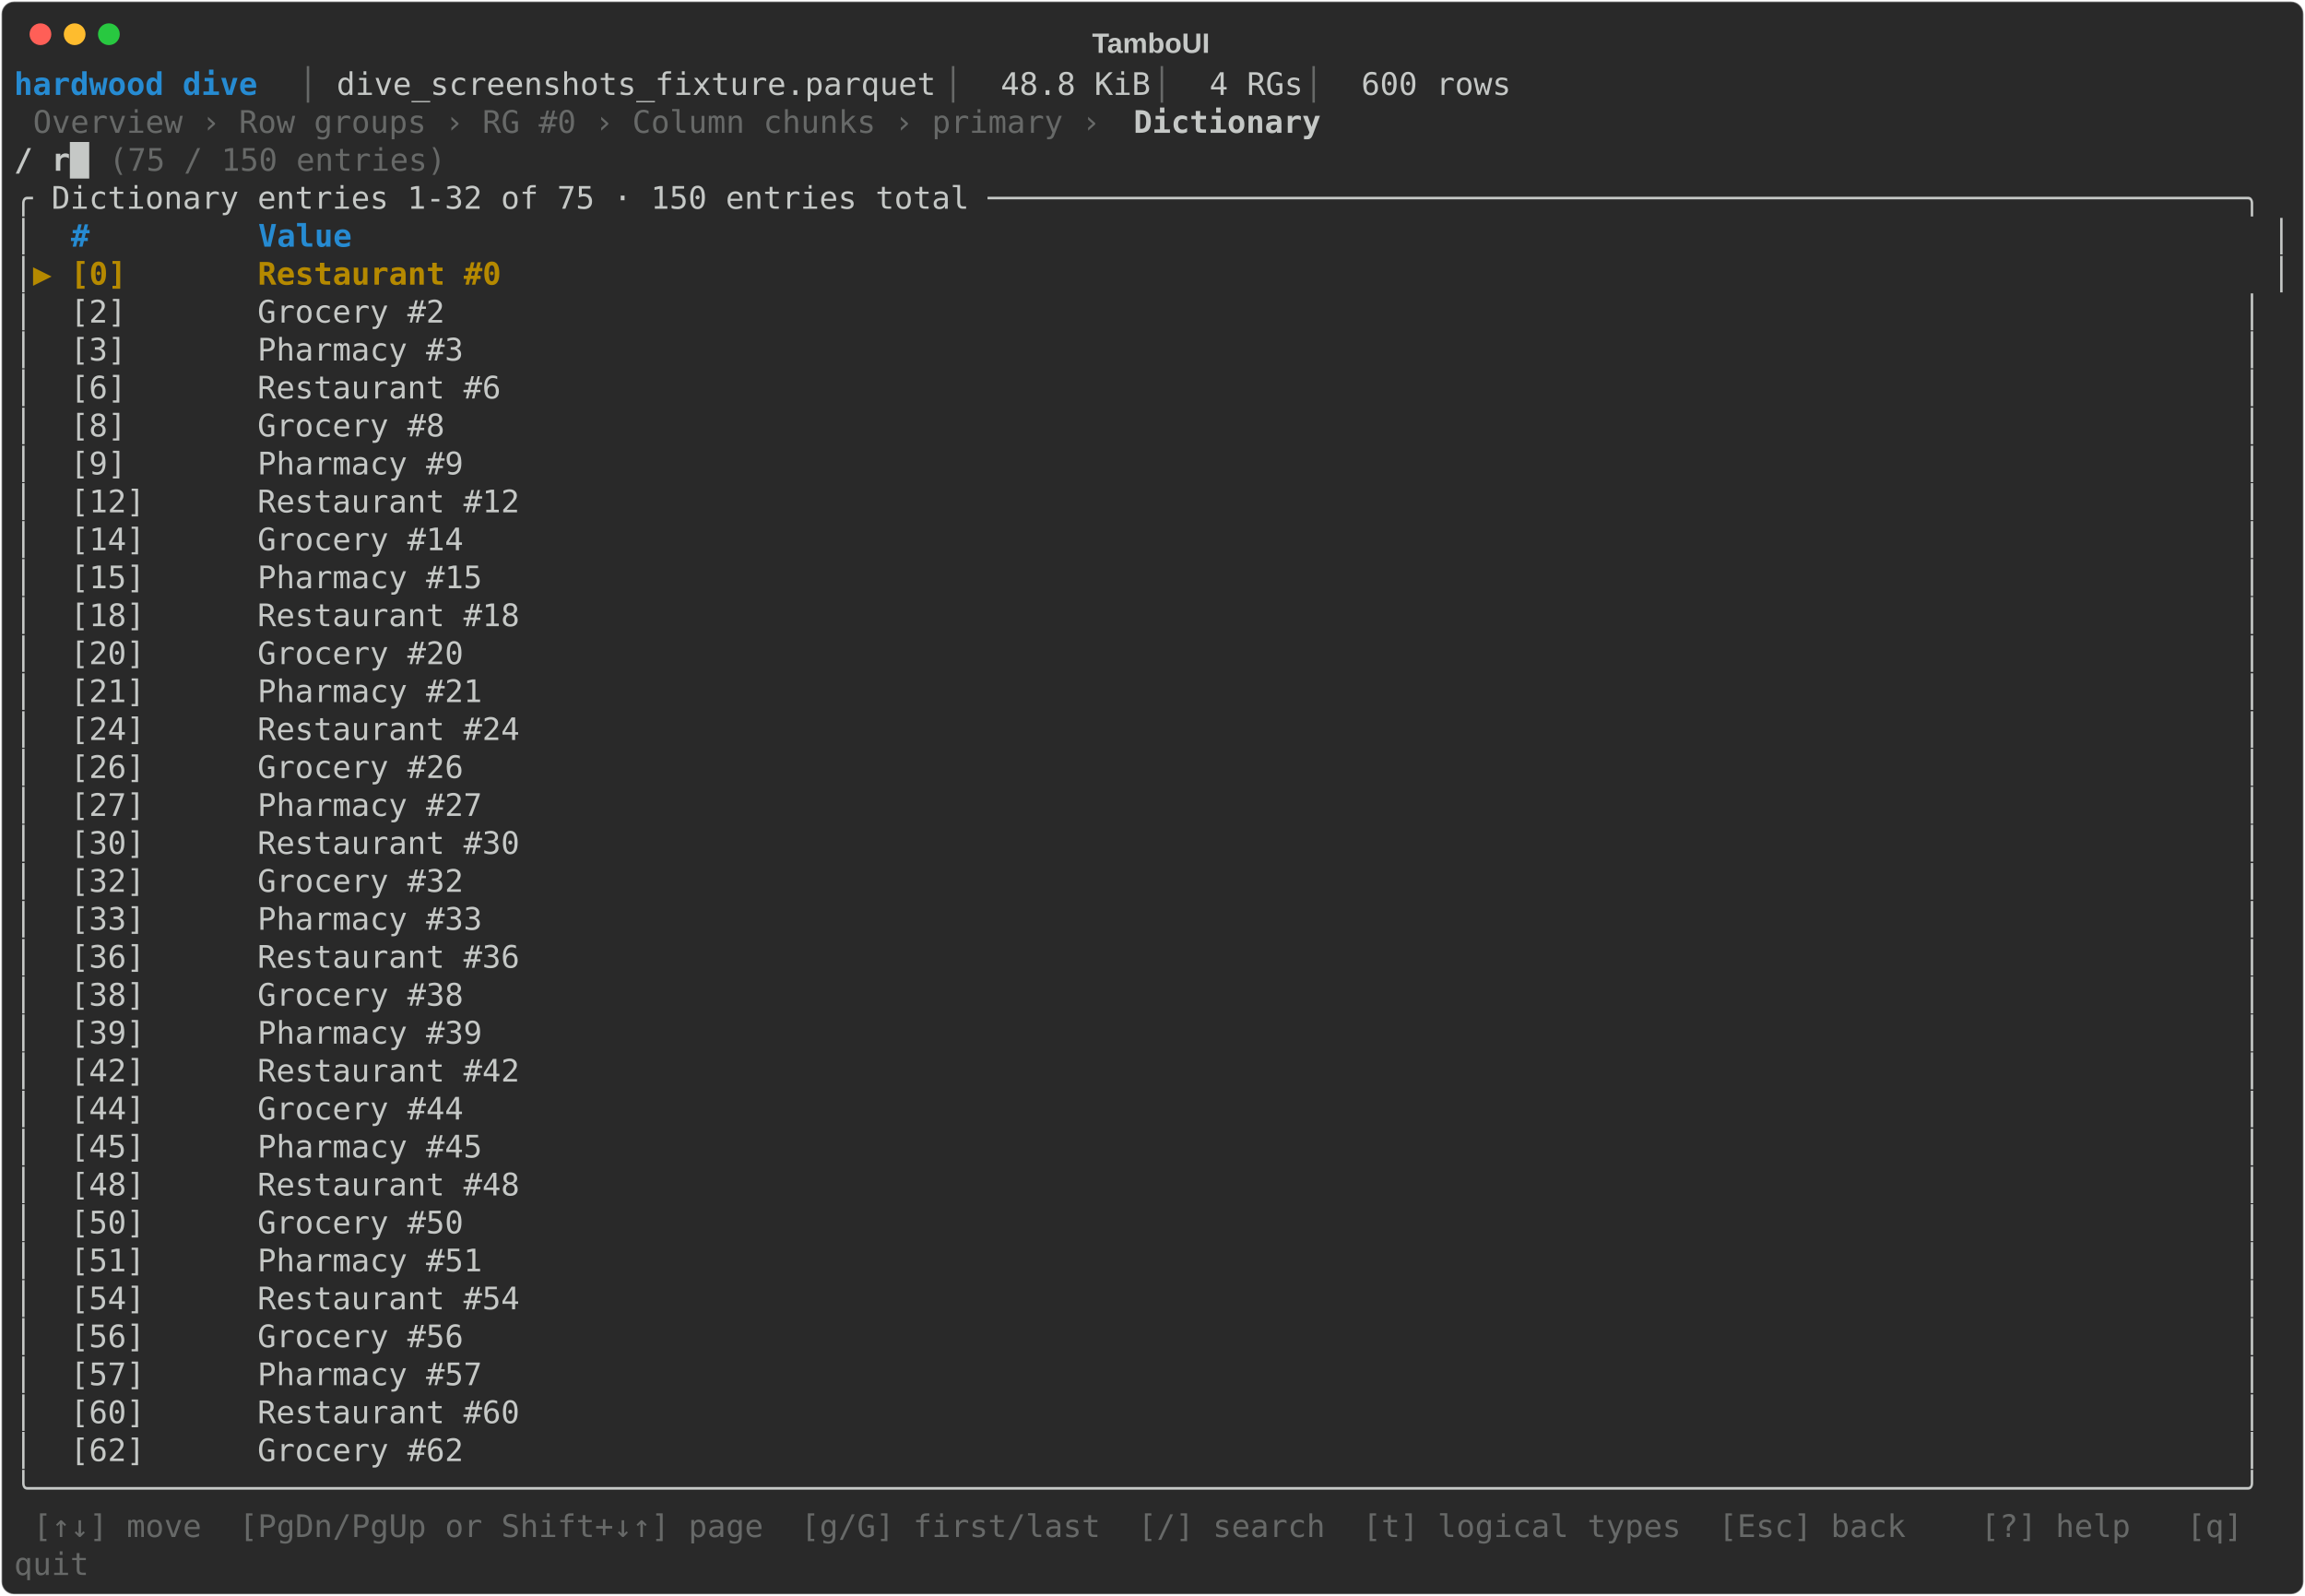
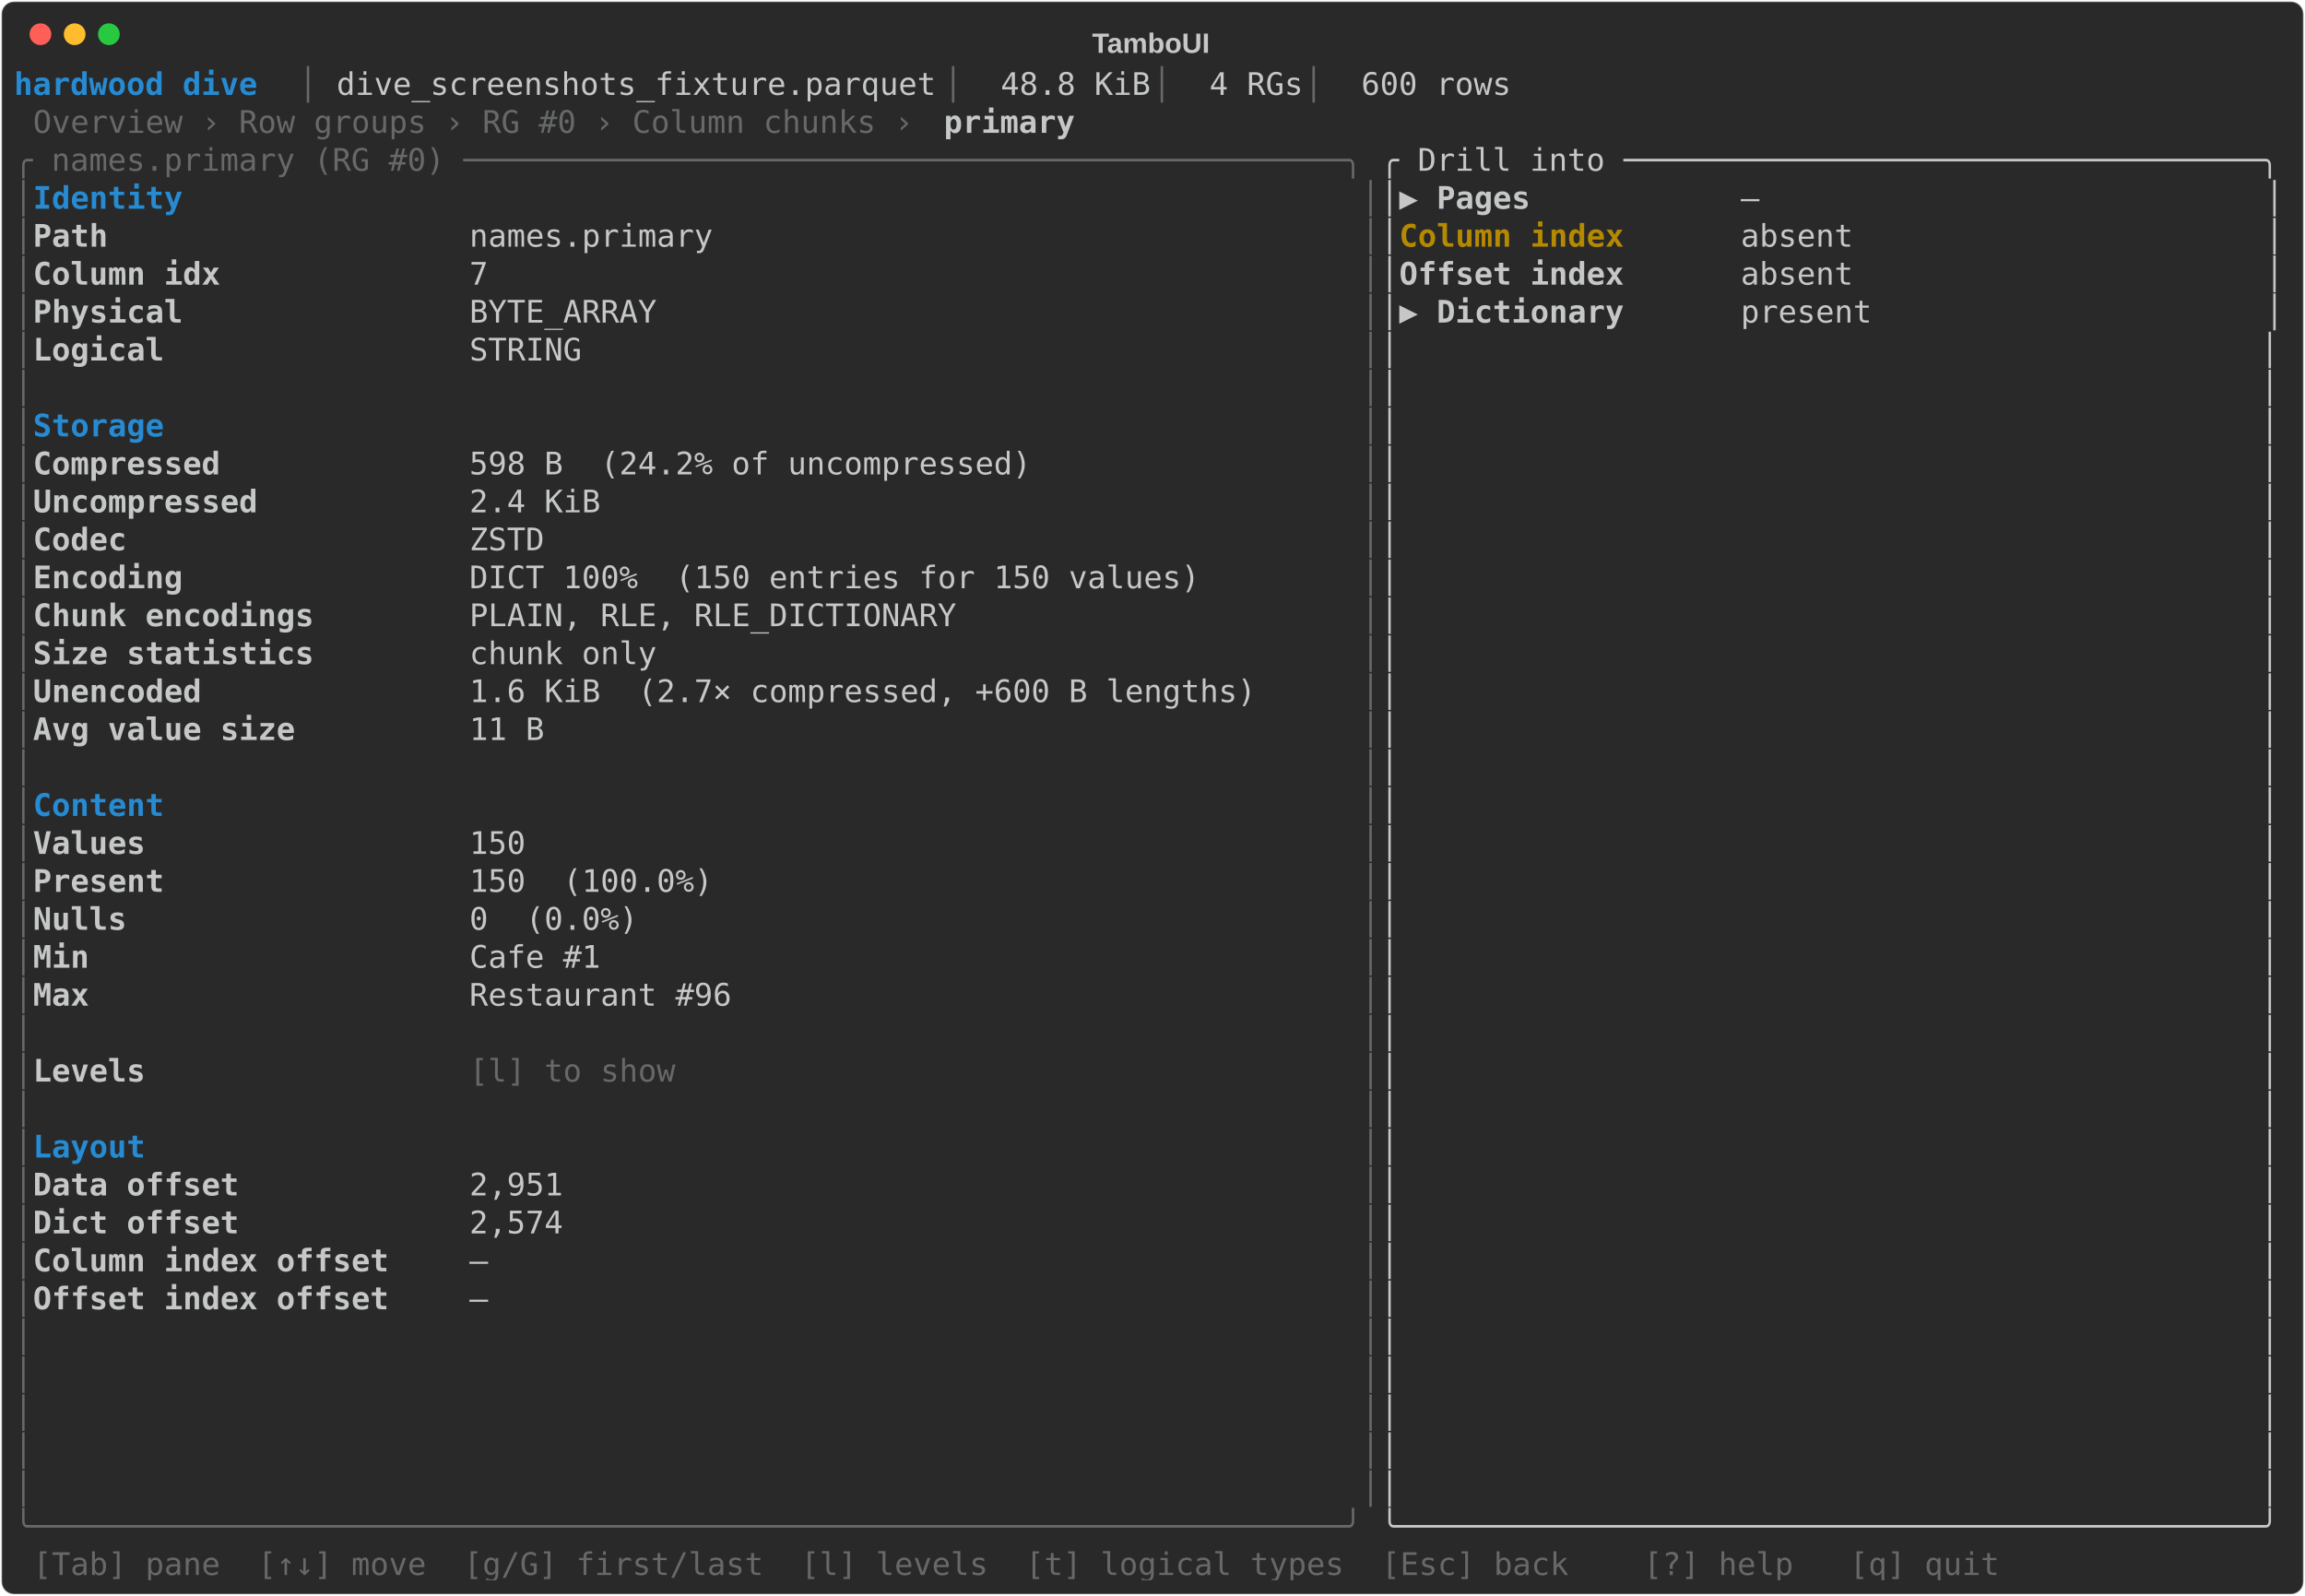
<svg xmlns="http://www.w3.org/2000/svg" class="rich-terminal" viewBox="0 0 1482 1026">
-   <style>    @font-face {        font-family: "Fira Code";        src: local("FiraCode-Regular"),                url("https://cdnjs.cloudflare.com/ajax/libs/firacode/6.2.0/woff2/FiraCode-Regular.woff2") format("woff2"),                url("https://cdnjs.cloudflare.com/ajax/libs/firacode/6.2.0/woff/FiraCode-Regular.woff") format("woff");        font-style: normal;        font-weight: 400;    }    @font-face {        font-family: "Fira Code";        src: local("FiraCode-Bold"),                url("https://cdnjs.cloudflare.com/ajax/libs/firacode/6.2.0/woff2/FiraCode-Bold.woff2") format("woff2"),                url("https://cdnjs.cloudflare.com/ajax/libs/firacode/6.2.0/woff/FiraCode-Bold.woff") format("woff");        font-style: bold;        font-weight: 700;    }    .terminal-4038068982-matrix {        font-family: Fira Code, monospace;        font-size: 20px;        line-height: 24.4px;        font-variant-east-asian: full-width;    }    .terminal-4038068982-title {        font-size: 18px;        font-weight: bold;        font-family: arial;    }    .terminal-4038068982-r1 { fill: #268bd2;font-weight: bold }.terminal-4038068982-r2 { fill: #676968 }.terminal-4038068982-r3 { fill: #c5c8c6 }.terminal-4038068982-r4 { fill: #c5c8c6;font-weight: bold }.terminal-4038068982-r5 { fill: #b58900;font-weight: bold }    </style>
+   <style>    @font-face {        font-family: "Fira Code";        src: local("FiraCode-Regular"),                url("https://cdnjs.cloudflare.com/ajax/libs/firacode/6.2.0/woff2/FiraCode-Regular.woff2") format("woff2"),                url("https://cdnjs.cloudflare.com/ajax/libs/firacode/6.2.0/woff/FiraCode-Regular.woff") format("woff");        font-style: normal;        font-weight: 400;    }    @font-face {        font-family: "Fira Code";        src: local("FiraCode-Bold"),                url("https://cdnjs.cloudflare.com/ajax/libs/firacode/6.2.0/woff2/FiraCode-Bold.woff2") format("woff2"),                url("https://cdnjs.cloudflare.com/ajax/libs/firacode/6.2.0/woff/FiraCode-Bold.woff") format("woff");        font-style: bold;        font-weight: 700;    }    .terminal-3450074697-matrix {        font-family: Fira Code, monospace;        font-size: 20px;        line-height: 24.4px;        font-variant-east-asian: full-width;    }    .terminal-3450074697-title {        font-size: 18px;        font-weight: bold;        font-family: arial;    }    .terminal-3450074697-r1 { fill: #268bd2;font-weight: bold }.terminal-3450074697-r2 { fill: #676968 }.terminal-3450074697-r3 { fill: #c5c8c6 }.terminal-3450074697-r4 { fill: #c5c8c6;font-weight: bold }.terminal-3450074697-r5 { fill: #b58900;font-weight: bold }    </style>
  <defs>
-     <clipPath id="terminal-4038068982-clip-terminal">
+     <clipPath id="terminal-3450074697-clip-terminal">
      <rect x="0" y="0" width="1463" height="975" />
    </clipPath>
-     <clipPath id="terminal-4038068982-line-0">
+     <clipPath id="terminal-3450074697-line-0">
      <rect x="0" y="1.5" width="1464" height="24.65" />
    </clipPath>
-     <clipPath id="terminal-4038068982-line-1">
+     <clipPath id="terminal-3450074697-line-1">
      <rect x="0" y="25.9" width="1464" height="24.65" />
    </clipPath>
-     <clipPath id="terminal-4038068982-line-2">
+     <clipPath id="terminal-3450074697-line-2">
      <rect x="0" y="50.3" width="1464" height="24.65" />
    </clipPath>
-     <clipPath id="terminal-4038068982-line-3">
+     <clipPath id="terminal-3450074697-line-3">
      <rect x="0" y="74.7" width="1464" height="24.65" />
    </clipPath>
-     <clipPath id="terminal-4038068982-line-4">
+     <clipPath id="terminal-3450074697-line-4">
      <rect x="0" y="99.1" width="1464" height="24.65" />
    </clipPath>
-     <clipPath id="terminal-4038068982-line-5">
+     <clipPath id="terminal-3450074697-line-5">
      <rect x="0" y="123.5" width="1464" height="24.65" />
    </clipPath>
-     <clipPath id="terminal-4038068982-line-6">
+     <clipPath id="terminal-3450074697-line-6">
      <rect x="0" y="147.9" width="1464" height="24.65" />
    </clipPath>
-     <clipPath id="terminal-4038068982-line-7">
+     <clipPath id="terminal-3450074697-line-7">
      <rect x="0" y="172.3" width="1464" height="24.65" />
    </clipPath>
-     <clipPath id="terminal-4038068982-line-8">
+     <clipPath id="terminal-3450074697-line-8">
      <rect x="0" y="196.7" width="1464" height="24.65" />
    </clipPath>
-     <clipPath id="terminal-4038068982-line-9">
+     <clipPath id="terminal-3450074697-line-9">
      <rect x="0" y="221.1" width="1464" height="24.65" />
    </clipPath>
-     <clipPath id="terminal-4038068982-line-10">
+     <clipPath id="terminal-3450074697-line-10">
      <rect x="0" y="245.5" width="1464" height="24.65" />
    </clipPath>
-     <clipPath id="terminal-4038068982-line-11">
+     <clipPath id="terminal-3450074697-line-11">
      <rect x="0" y="269.9" width="1464" height="24.65" />
    </clipPath>
-     <clipPath id="terminal-4038068982-line-12">
+     <clipPath id="terminal-3450074697-line-12">
      <rect x="0" y="294.3" width="1464" height="24.65" />
    </clipPath>
-     <clipPath id="terminal-4038068982-line-13">
+     <clipPath id="terminal-3450074697-line-13">
      <rect x="0" y="318.7" width="1464" height="24.65" />
    </clipPath>
-     <clipPath id="terminal-4038068982-line-14">
+     <clipPath id="terminal-3450074697-line-14">
      <rect x="0" y="343.1" width="1464" height="24.65" />
    </clipPath>
-     <clipPath id="terminal-4038068982-line-15">
+     <clipPath id="terminal-3450074697-line-15">
      <rect x="0" y="367.5" width="1464" height="24.65" />
    </clipPath>
-     <clipPath id="terminal-4038068982-line-16">
+     <clipPath id="terminal-3450074697-line-16">
      <rect x="0" y="391.9" width="1464" height="24.65" />
    </clipPath>
-     <clipPath id="terminal-4038068982-line-17">
+     <clipPath id="terminal-3450074697-line-17">
      <rect x="0" y="416.3" width="1464" height="24.65" />
    </clipPath>
-     <clipPath id="terminal-4038068982-line-18">
+     <clipPath id="terminal-3450074697-line-18">
      <rect x="0" y="440.7" width="1464" height="24.65" />
    </clipPath>
-     <clipPath id="terminal-4038068982-line-19">
+     <clipPath id="terminal-3450074697-line-19">
      <rect x="0" y="465.1" width="1464" height="24.65" />
    </clipPath>
-     <clipPath id="terminal-4038068982-line-20">
+     <clipPath id="terminal-3450074697-line-20">
      <rect x="0" y="489.5" width="1464" height="24.65" />
    </clipPath>
-     <clipPath id="terminal-4038068982-line-21">
+     <clipPath id="terminal-3450074697-line-21">
      <rect x="0" y="513.9" width="1464" height="24.65" />
    </clipPath>
-     <clipPath id="terminal-4038068982-line-22">
+     <clipPath id="terminal-3450074697-line-22">
      <rect x="0" y="538.3" width="1464" height="24.65" />
    </clipPath>
-     <clipPath id="terminal-4038068982-line-23">
+     <clipPath id="terminal-3450074697-line-23">
      <rect x="0" y="562.7" width="1464" height="24.65" />
    </clipPath>
-     <clipPath id="terminal-4038068982-line-24">
+     <clipPath id="terminal-3450074697-line-24">
      <rect x="0" y="587.1" width="1464" height="24.65" />
    </clipPath>
-     <clipPath id="terminal-4038068982-line-25">
+     <clipPath id="terminal-3450074697-line-25">
      <rect x="0" y="611.5" width="1464" height="24.65" />
    </clipPath>
-     <clipPath id="terminal-4038068982-line-26">
+     <clipPath id="terminal-3450074697-line-26">
      <rect x="0" y="635.9" width="1464" height="24.65" />
    </clipPath>
-     <clipPath id="terminal-4038068982-line-27">
+     <clipPath id="terminal-3450074697-line-27">
      <rect x="0" y="660.3" width="1464" height="24.65" />
    </clipPath>
-     <clipPath id="terminal-4038068982-line-28">
+     <clipPath id="terminal-3450074697-line-28">
      <rect x="0" y="684.7" width="1464" height="24.65" />
    </clipPath>
-     <clipPath id="terminal-4038068982-line-29">
+     <clipPath id="terminal-3450074697-line-29">
      <rect x="0" y="709.1" width="1464" height="24.65" />
    </clipPath>
-     <clipPath id="terminal-4038068982-line-30">
+     <clipPath id="terminal-3450074697-line-30">
      <rect x="0" y="733.5" width="1464" height="24.65" />
    </clipPath>
-     <clipPath id="terminal-4038068982-line-31">
+     <clipPath id="terminal-3450074697-line-31">
      <rect x="0" y="757.9" width="1464" height="24.65" />
    </clipPath>
-     <clipPath id="terminal-4038068982-line-32">
+     <clipPath id="terminal-3450074697-line-32">
      <rect x="0" y="782.3" width="1464" height="24.65" />
    </clipPath>
-     <clipPath id="terminal-4038068982-line-33">
+     <clipPath id="terminal-3450074697-line-33">
      <rect x="0" y="806.7" width="1464" height="24.65" />
    </clipPath>
-     <clipPath id="terminal-4038068982-line-34">
+     <clipPath id="terminal-3450074697-line-34">
      <rect x="0" y="831.1" width="1464" height="24.65" />
    </clipPath>
-     <clipPath id="terminal-4038068982-line-35">
+     <clipPath id="terminal-3450074697-line-35">
      <rect x="0" y="855.5" width="1464" height="24.65" />
    </clipPath>
-     <clipPath id="terminal-4038068982-line-36">
+     <clipPath id="terminal-3450074697-line-36">
      <rect x="0" y="879.9" width="1464" height="24.65" />
    </clipPath>
-     <clipPath id="terminal-4038068982-line-37">
+     <clipPath id="terminal-3450074697-line-37">
      <rect x="0" y="904.3" width="1464" height="24.65" />
    </clipPath>
-     <clipPath id="terminal-4038068982-line-38">
+     <clipPath id="terminal-3450074697-line-38">
      <rect x="0" y="928.7" width="1464" height="24.65" />
    </clipPath>
-     <clipPath id="terminal-4038068982-line-39">
+     <clipPath id="terminal-3450074697-line-39">
      <rect x="0" y="953.1" width="1464" height="24.65" />
    </clipPath>
  </defs>
  <rect fill="#292929" stroke="rgba(255,255,255,0.35)" stroke-width="1" x="1" y="1" width="1480" height="1024" rx="8" />
-   <text class="terminal-4038068982-title" fill="#c5c8c6" text-anchor="middle" x="740" y="34">TamboUI</text>
+   <text class="terminal-3450074697-title" fill="#c5c8c6" text-anchor="middle" x="740" y="34">TamboUI</text>
  <g transform="translate(26,22)">
    <circle cx="0" cy="0" r="7" fill="#ff5f57" />
    <circle cx="22" cy="0" r="7" fill="#febc2e" />
    <circle cx="44" cy="0" r="7" fill="#28c840" />
  </g>
-   <g transform="translate(9, 41)" clip-path="url(#terminal-4038068982-clip-terminal)">
-     <g class="terminal-4038068982-matrix">
-       <text class="terminal-4038068982-r1" x="0" y="20" textLength="183" clip-path="url(#terminal-4038068982-line-0)"> hardwood dive </text>
-       <text class="terminal-4038068982-r2" x="183" y="20" textLength="24.4" clip-path="url(#terminal-4038068982-line-0)">│ </text>
-       <text class="terminal-4038068982-r3" x="207.4" y="20" textLength="390.4" clip-path="url(#terminal-4038068982-line-0)">dive_screenshots_fixture.parquet</text>
-       <text class="terminal-4038068982-r2" x="597.8" y="20" textLength="36.6" clip-path="url(#terminal-4038068982-line-0)"> │ </text>
-       <text class="terminal-4038068982-r3" x="634.4" y="20" textLength="97.6" clip-path="url(#terminal-4038068982-line-0)">48.8 KiB</text>
-       <text class="terminal-4038068982-r2" x="732" y="20" textLength="36.6" clip-path="url(#terminal-4038068982-line-0)"> │ </text>
-       <text class="terminal-4038068982-r3" x="768.6" y="20" textLength="61" clip-path="url(#terminal-4038068982-line-0)">4 RGs</text>
-       <text class="terminal-4038068982-r2" x="829.6" y="20" textLength="36.6" clip-path="url(#terminal-4038068982-line-0)"> │ </text>
-       <text class="terminal-4038068982-r3" x="866.2" y="20" textLength="597.8" clip-path="url(#terminal-4038068982-line-0)">600 rows                                         </text>
-       <text class="terminal-4038068982-r2" x="12.2" y="44.4" textLength="707.6" clip-path="url(#terminal-4038068982-line-1)">Overview › Row groups › RG #0 › Column chunks › primary › </text>
-       <text class="terminal-4038068982-r4" x="719.8" y="44.4" textLength="122" clip-path="url(#terminal-4038068982-line-1)">Dictionary</text>
-       <text class="terminal-4038068982-r4" x="0" y="68.8" textLength="61" clip-path="url(#terminal-4038068982-line-2)"> / r█</text>
-       <text class="terminal-4038068982-r2" x="61" y="68.8" textLength="244" clip-path="url(#terminal-4038068982-line-2)">  (75 / 150 entries)</text>
-       <text class="terminal-4038068982-r3" x="0" y="93.2" textLength="1464" clip-path="url(#terminal-4038068982-line-3)">╭ Dictionary entries 1-32 of 75 · 150 entries total ───────────────────────────────────────────────────────────────────╮</text>
-       <text class="terminal-4038068982-r3" x="0" y="117.6" textLength="36.6" clip-path="url(#terminal-4038068982-line-4)">│  </text>
-       <text class="terminal-4038068982-r1" x="36.6" y="117.6" textLength="1415.2" clip-path="url(#terminal-4038068982-line-4)">#         Value                                                                                                     </text>
-       <text class="terminal-4038068982-r3" x="1451.8" y="117.6" textLength="12.2" clip-path="url(#terminal-4038068982-line-4)">│</text>
-       <text class="terminal-4038068982-r3" x="0" y="142" textLength="12.2" clip-path="url(#terminal-4038068982-line-5)">│</text>
-       <text class="terminal-4038068982-r5" x="12.2" y="142" textLength="1439.6" clip-path="url(#terminal-4038068982-line-5)">▶ [0]       Restaurant #0                                                                                             </text>
-       <text class="terminal-4038068982-r3" x="1451.8" y="142" textLength="12.2" clip-path="url(#terminal-4038068982-line-5)">│</text>
-       <text class="terminal-4038068982-r3" x="0" y="166.4" textLength="1464" clip-path="url(#terminal-4038068982-line-6)">│  [2]       Grocery #2                                                                                                │</text>
-       <text class="terminal-4038068982-r3" x="0" y="190.8" textLength="1464" clip-path="url(#terminal-4038068982-line-7)">│  [3]       Pharmacy #3                                                                                               │</text>
-       <text class="terminal-4038068982-r3" x="0" y="215.2" textLength="1464" clip-path="url(#terminal-4038068982-line-8)">│  [6]       Restaurant #6                                                                                             │</text>
-       <text class="terminal-4038068982-r3" x="0" y="239.6" textLength="1464" clip-path="url(#terminal-4038068982-line-9)">│  [8]       Grocery #8                                                                                                │</text>
-       <text class="terminal-4038068982-r3" x="0" y="264" textLength="1464" clip-path="url(#terminal-4038068982-line-10)">│  [9]       Pharmacy #9                                                                                               │</text>
-       <text class="terminal-4038068982-r3" x="0" y="288.4" textLength="1464" clip-path="url(#terminal-4038068982-line-11)">│  [12]      Restaurant #12                                                                                            │</text>
-       <text class="terminal-4038068982-r3" x="0" y="312.8" textLength="1464" clip-path="url(#terminal-4038068982-line-12)">│  [14]      Grocery #14                                                                                               │</text>
-       <text class="terminal-4038068982-r3" x="0" y="337.2" textLength="1464" clip-path="url(#terminal-4038068982-line-13)">│  [15]      Pharmacy #15                                                                                              │</text>
-       <text class="terminal-4038068982-r3" x="0" y="361.6" textLength="1464" clip-path="url(#terminal-4038068982-line-14)">│  [18]      Restaurant #18                                                                                            │</text>
-       <text class="terminal-4038068982-r3" x="0" y="386" textLength="1464" clip-path="url(#terminal-4038068982-line-15)">│  [20]      Grocery #20                                                                                               │</text>
-       <text class="terminal-4038068982-r3" x="0" y="410.4" textLength="1464" clip-path="url(#terminal-4038068982-line-16)">│  [21]      Pharmacy #21                                                                                              │</text>
-       <text class="terminal-4038068982-r3" x="0" y="434.8" textLength="1464" clip-path="url(#terminal-4038068982-line-17)">│  [24]      Restaurant #24                                                                                            │</text>
-       <text class="terminal-4038068982-r3" x="0" y="459.2" textLength="1464" clip-path="url(#terminal-4038068982-line-18)">│  [26]      Grocery #26                                                                                               │</text>
-       <text class="terminal-4038068982-r3" x="0" y="483.6" textLength="1464" clip-path="url(#terminal-4038068982-line-19)">│  [27]      Pharmacy #27                                                                                              │</text>
-       <text class="terminal-4038068982-r3" x="0" y="508" textLength="1464" clip-path="url(#terminal-4038068982-line-20)">│  [30]      Restaurant #30                                                                                            │</text>
-       <text class="terminal-4038068982-r3" x="0" y="532.4" textLength="1464" clip-path="url(#terminal-4038068982-line-21)">│  [32]      Grocery #32                                                                                               │</text>
-       <text class="terminal-4038068982-r3" x="0" y="556.8" textLength="1464" clip-path="url(#terminal-4038068982-line-22)">│  [33]      Pharmacy #33                                                                                              │</text>
-       <text class="terminal-4038068982-r3" x="0" y="581.2" textLength="1464" clip-path="url(#terminal-4038068982-line-23)">│  [36]      Restaurant #36                                                                                            │</text>
-       <text class="terminal-4038068982-r3" x="0" y="605.6" textLength="1464" clip-path="url(#terminal-4038068982-line-24)">│  [38]      Grocery #38                                                                                               │</text>
-       <text class="terminal-4038068982-r3" x="0" y="630" textLength="1464" clip-path="url(#terminal-4038068982-line-25)">│  [39]      Pharmacy #39                                                                                              │</text>
-       <text class="terminal-4038068982-r3" x="0" y="654.4" textLength="1464" clip-path="url(#terminal-4038068982-line-26)">│  [42]      Restaurant #42                                                                                            │</text>
-       <text class="terminal-4038068982-r3" x="0" y="678.8" textLength="1464" clip-path="url(#terminal-4038068982-line-27)">│  [44]      Grocery #44                                                                                               │</text>
-       <text class="terminal-4038068982-r3" x="0" y="703.2" textLength="1464" clip-path="url(#terminal-4038068982-line-28)">│  [45]      Pharmacy #45                                                                                              │</text>
-       <text class="terminal-4038068982-r3" x="0" y="727.6" textLength="1464" clip-path="url(#terminal-4038068982-line-29)">│  [48]      Restaurant #48                                                                                            │</text>
-       <text class="terminal-4038068982-r3" x="0" y="752" textLength="1464" clip-path="url(#terminal-4038068982-line-30)">│  [50]      Grocery #50                                                                                               │</text>
-       <text class="terminal-4038068982-r3" x="0" y="776.4" textLength="1464" clip-path="url(#terminal-4038068982-line-31)">│  [51]      Pharmacy #51                                                                                              │</text>
-       <text class="terminal-4038068982-r3" x="0" y="800.8" textLength="1464" clip-path="url(#terminal-4038068982-line-32)">│  [54]      Restaurant #54                                                                                            │</text>
-       <text class="terminal-4038068982-r3" x="0" y="825.2" textLength="1464" clip-path="url(#terminal-4038068982-line-33)">│  [56]      Grocery #56                                                                                               │</text>
-       <text class="terminal-4038068982-r3" x="0" y="849.6" textLength="1464" clip-path="url(#terminal-4038068982-line-34)">│  [57]      Pharmacy #57                                                                                              │</text>
-       <text class="terminal-4038068982-r3" x="0" y="874" textLength="1464" clip-path="url(#terminal-4038068982-line-35)">│  [60]      Restaurant #60                                                                                            │</text>
-       <text class="terminal-4038068982-r3" x="0" y="898.4" textLength="1464" clip-path="url(#terminal-4038068982-line-36)">│  [62]      Grocery #62                                                                                               │</text>
-       <text class="terminal-4038068982-r3" x="0" y="922.8" textLength="1464" clip-path="url(#terminal-4038068982-line-37)">╰──────────────────────────────────────────────────────────────────────────────────────────────────────────────────────╯</text>
-       <text class="terminal-4038068982-r2" x="12.2" y="947.2" textLength="1451.8" clip-path="url(#terminal-4038068982-line-38)">[↑↓] move  [PgDn/PgUp or Shift+↓↑] page  [g/G] first/last  [/] search  [t] logical types  [Esc] back    [?] help   [q] </text>
-       <text class="terminal-4038068982-r2" x="0" y="971.6" textLength="48.8" clip-path="url(#terminal-4038068982-line-39)">quit</text>
+   <g transform="translate(9, 41)" clip-path="url(#terminal-3450074697-clip-terminal)">
+     <g class="terminal-3450074697-matrix">
+       <text class="terminal-3450074697-r1" x="0" y="20" textLength="183" clip-path="url(#terminal-3450074697-line-0)"> hardwood dive </text>
+       <text class="terminal-3450074697-r2" x="183" y="20" textLength="24.4" clip-path="url(#terminal-3450074697-line-0)">│ </text>
+       <text class="terminal-3450074697-r3" x="207.4" y="20" textLength="390.4" clip-path="url(#terminal-3450074697-line-0)">dive_screenshots_fixture.parquet</text>
+       <text class="terminal-3450074697-r2" x="597.8" y="20" textLength="36.6" clip-path="url(#terminal-3450074697-line-0)"> │ </text>
+       <text class="terminal-3450074697-r3" x="634.4" y="20" textLength="97.6" clip-path="url(#terminal-3450074697-line-0)">48.8 KiB</text>
+       <text class="terminal-3450074697-r2" x="732" y="20" textLength="36.6" clip-path="url(#terminal-3450074697-line-0)"> │ </text>
+       <text class="terminal-3450074697-r3" x="768.6" y="20" textLength="61" clip-path="url(#terminal-3450074697-line-0)">4 RGs</text>
+       <text class="terminal-3450074697-r2" x="829.6" y="20" textLength="36.6" clip-path="url(#terminal-3450074697-line-0)"> │ </text>
+       <text class="terminal-3450074697-r3" x="866.2" y="20" textLength="597.8" clip-path="url(#terminal-3450074697-line-0)">600 rows                                         </text>
+       <text class="terminal-3450074697-r2" x="12.2" y="44.4" textLength="585.6" clip-path="url(#terminal-3450074697-line-1)">Overview › Row groups › RG #0 › Column chunks › </text>
+       <text class="terminal-3450074697-r4" x="597.8" y="44.4" textLength="85.4" clip-path="url(#terminal-3450074697-line-1)">primary</text>
+       <text class="terminal-3450074697-r2" x="0" y="68.8" textLength="878.4" clip-path="url(#terminal-3450074697-line-2)">╭ names.primary (RG #0) ───────────────────────────────────────────────╮</text>
+       <text class="terminal-3450074697-r3" x="878.4" y="68.8" textLength="585.6" clip-path="url(#terminal-3450074697-line-2)">╭ Drill into ──────────────────────────────────╮</text>
+       <text class="terminal-3450074697-r2" x="0" y="93.2" textLength="12.2" clip-path="url(#terminal-3450074697-line-3)">│</text>
+       <text class="terminal-3450074697-r1" x="12.2" y="93.2" textLength="109.8" clip-path="url(#terminal-3450074697-line-3)"> Identity</text>
+       <text class="terminal-3450074697-r2" x="866.2" y="93.2" textLength="12.2" clip-path="url(#terminal-3450074697-line-3)">│</text>
+       <text class="terminal-3450074697-r3" x="878.4" y="93.2" textLength="12.2" clip-path="url(#terminal-3450074697-line-3)">│</text>
+       <text class="terminal-3450074697-r4" x="890.6" y="93.2" textLength="219.6" clip-path="url(#terminal-3450074697-line-3)">▶ Pages           </text>
+       <text class="terminal-3450074697-r3" x="1110.2" y="93.2" textLength="353.8" clip-path="url(#terminal-3450074697-line-3)">—                           │</text>
+       <text class="terminal-3450074697-r2" x="0" y="117.6" textLength="12.2" clip-path="url(#terminal-3450074697-line-4)">│</text>
+       <text class="terminal-3450074697-r4" x="12.2" y="117.6" textLength="280.6" clip-path="url(#terminal-3450074697-line-4)">   Path                </text>
+       <text class="terminal-3450074697-r3" x="292.8" y="117.6" textLength="573.4" clip-path="url(#terminal-3450074697-line-4)">names.primary                                  </text>
+       <text class="terminal-3450074697-r2" x="866.2" y="117.6" textLength="12.2" clip-path="url(#terminal-3450074697-line-4)">│</text>
+       <text class="terminal-3450074697-r3" x="878.4" y="117.6" textLength="12.2" clip-path="url(#terminal-3450074697-line-4)">│</text>
+       <text class="terminal-3450074697-r5" x="890.6" y="117.6" textLength="219.6" clip-path="url(#terminal-3450074697-line-4)">  Column index    </text>
+       <text class="terminal-3450074697-r3" x="1110.2" y="117.6" textLength="353.8" clip-path="url(#terminal-3450074697-line-4)">absent                      │</text>
+       <text class="terminal-3450074697-r2" x="0" y="142" textLength="12.2" clip-path="url(#terminal-3450074697-line-5)">│</text>
+       <text class="terminal-3450074697-r4" x="12.2" y="142" textLength="280.6" clip-path="url(#terminal-3450074697-line-5)">   Column idx          </text>
+       <text class="terminal-3450074697-r3" x="292.8" y="142" textLength="573.4" clip-path="url(#terminal-3450074697-line-5)">7                                              </text>
+       <text class="terminal-3450074697-r2" x="866.2" y="142" textLength="12.2" clip-path="url(#terminal-3450074697-line-5)">│</text>
+       <text class="terminal-3450074697-r3" x="878.4" y="142" textLength="12.2" clip-path="url(#terminal-3450074697-line-5)">│</text>
+       <text class="terminal-3450074697-r4" x="890.6" y="142" textLength="219.6" clip-path="url(#terminal-3450074697-line-5)">  Offset index    </text>
+       <text class="terminal-3450074697-r3" x="1110.2" y="142" textLength="353.8" clip-path="url(#terminal-3450074697-line-5)">absent                      │</text>
+       <text class="terminal-3450074697-r2" x="0" y="166.4" textLength="12.2" clip-path="url(#terminal-3450074697-line-6)">│</text>
+       <text class="terminal-3450074697-r4" x="12.2" y="166.4" textLength="280.6" clip-path="url(#terminal-3450074697-line-6)">   Physical            </text>
+       <text class="terminal-3450074697-r3" x="292.8" y="166.4" textLength="573.4" clip-path="url(#terminal-3450074697-line-6)">BYTE_ARRAY                                     </text>
+       <text class="terminal-3450074697-r2" x="866.2" y="166.4" textLength="12.2" clip-path="url(#terminal-3450074697-line-6)">│</text>
+       <text class="terminal-3450074697-r3" x="878.4" y="166.4" textLength="12.2" clip-path="url(#terminal-3450074697-line-6)">│</text>
+       <text class="terminal-3450074697-r4" x="890.6" y="166.4" textLength="219.6" clip-path="url(#terminal-3450074697-line-6)">▶ Dictionary      </text>
+       <text class="terminal-3450074697-r3" x="1110.2" y="166.4" textLength="353.8" clip-path="url(#terminal-3450074697-line-6)">present                     │</text>
+       <text class="terminal-3450074697-r2" x="0" y="190.8" textLength="12.2" clip-path="url(#terminal-3450074697-line-7)">│</text>
+       <text class="terminal-3450074697-r4" x="12.2" y="190.8" textLength="280.6" clip-path="url(#terminal-3450074697-line-7)">   Logical             </text>
+       <text class="terminal-3450074697-r3" x="292.8" y="190.8" textLength="573.4" clip-path="url(#terminal-3450074697-line-7)">STRING                                         </text>
+       <text class="terminal-3450074697-r2" x="866.2" y="190.8" textLength="12.2" clip-path="url(#terminal-3450074697-line-7)">│</text>
+       <text class="terminal-3450074697-r3" x="878.4" y="190.8" textLength="585.6" clip-path="url(#terminal-3450074697-line-7)">│                                              │</text>
+       <text class="terminal-3450074697-r2" x="0" y="215.2" textLength="12.2" clip-path="url(#terminal-3450074697-line-8)">│</text>
+       <text class="terminal-3450074697-r2" x="866.2" y="215.2" textLength="12.2" clip-path="url(#terminal-3450074697-line-8)">│</text>
+       <text class="terminal-3450074697-r3" x="878.4" y="215.2" textLength="585.6" clip-path="url(#terminal-3450074697-line-8)">│                                              │</text>
+       <text class="terminal-3450074697-r2" x="0" y="239.6" textLength="12.2" clip-path="url(#terminal-3450074697-line-9)">│</text>
+       <text class="terminal-3450074697-r1" x="12.2" y="239.6" textLength="97.6" clip-path="url(#terminal-3450074697-line-9)"> Storage</text>
+       <text class="terminal-3450074697-r2" x="866.2" y="239.6" textLength="12.2" clip-path="url(#terminal-3450074697-line-9)">│</text>
+       <text class="terminal-3450074697-r3" x="878.4" y="239.6" textLength="585.6" clip-path="url(#terminal-3450074697-line-9)">│                                              │</text>
+       <text class="terminal-3450074697-r2" x="0" y="264" textLength="12.2" clip-path="url(#terminal-3450074697-line-10)">│</text>
+       <text class="terminal-3450074697-r4" x="12.2" y="264" textLength="280.6" clip-path="url(#terminal-3450074697-line-10)">   Compressed          </text>
+       <text class="terminal-3450074697-r3" x="292.8" y="264" textLength="573.4" clip-path="url(#terminal-3450074697-line-10)">598 B  (24.2% of uncompressed)                 </text>
+       <text class="terminal-3450074697-r2" x="866.2" y="264" textLength="12.2" clip-path="url(#terminal-3450074697-line-10)">│</text>
+       <text class="terminal-3450074697-r3" x="878.4" y="264" textLength="585.6" clip-path="url(#terminal-3450074697-line-10)">│                                              │</text>
+       <text class="terminal-3450074697-r2" x="0" y="288.4" textLength="12.2" clip-path="url(#terminal-3450074697-line-11)">│</text>
+       <text class="terminal-3450074697-r4" x="12.2" y="288.4" textLength="280.6" clip-path="url(#terminal-3450074697-line-11)">   Uncompressed        </text>
+       <text class="terminal-3450074697-r3" x="292.8" y="288.4" textLength="573.4" clip-path="url(#terminal-3450074697-line-11)">2.4 KiB                                        </text>
+       <text class="terminal-3450074697-r2" x="866.2" y="288.4" textLength="12.2" clip-path="url(#terminal-3450074697-line-11)">│</text>
+       <text class="terminal-3450074697-r3" x="878.4" y="288.4" textLength="585.6" clip-path="url(#terminal-3450074697-line-11)">│                                              │</text>
+       <text class="terminal-3450074697-r2" x="0" y="312.8" textLength="12.2" clip-path="url(#terminal-3450074697-line-12)">│</text>
+       <text class="terminal-3450074697-r4" x="12.2" y="312.8" textLength="280.6" clip-path="url(#terminal-3450074697-line-12)">   Codec               </text>
+       <text class="terminal-3450074697-r3" x="292.8" y="312.8" textLength="573.4" clip-path="url(#terminal-3450074697-line-12)">ZSTD                                           </text>
+       <text class="terminal-3450074697-r2" x="866.2" y="312.8" textLength="12.2" clip-path="url(#terminal-3450074697-line-12)">│</text>
+       <text class="terminal-3450074697-r3" x="878.4" y="312.8" textLength="585.6" clip-path="url(#terminal-3450074697-line-12)">│                                              │</text>
+       <text class="terminal-3450074697-r2" x="0" y="337.2" textLength="12.2" clip-path="url(#terminal-3450074697-line-13)">│</text>
+       <text class="terminal-3450074697-r4" x="12.2" y="337.2" textLength="280.6" clip-path="url(#terminal-3450074697-line-13)">   Encoding            </text>
+       <text class="terminal-3450074697-r3" x="292.8" y="337.2" textLength="573.4" clip-path="url(#terminal-3450074697-line-13)">DICT 100%  (150 entries for 150 values)        </text>
+       <text class="terminal-3450074697-r2" x="866.2" y="337.2" textLength="12.2" clip-path="url(#terminal-3450074697-line-13)">│</text>
+       <text class="terminal-3450074697-r3" x="878.4" y="337.2" textLength="585.6" clip-path="url(#terminal-3450074697-line-13)">│                                              │</text>
+       <text class="terminal-3450074697-r2" x="0" y="361.6" textLength="12.2" clip-path="url(#terminal-3450074697-line-14)">│</text>
+       <text class="terminal-3450074697-r4" x="12.2" y="361.6" textLength="280.6" clip-path="url(#terminal-3450074697-line-14)">   Chunk encodings     </text>
+       <text class="terminal-3450074697-r3" x="292.8" y="361.6" textLength="573.4" clip-path="url(#terminal-3450074697-line-14)">PLAIN, RLE, RLE_DICTIONARY                     </text>
+       <text class="terminal-3450074697-r2" x="866.2" y="361.6" textLength="12.2" clip-path="url(#terminal-3450074697-line-14)">│</text>
+       <text class="terminal-3450074697-r3" x="878.4" y="361.6" textLength="585.6" clip-path="url(#terminal-3450074697-line-14)">│                                              │</text>
+       <text class="terminal-3450074697-r2" x="0" y="386" textLength="12.2" clip-path="url(#terminal-3450074697-line-15)">│</text>
+       <text class="terminal-3450074697-r4" x="12.2" y="386" textLength="280.6" clip-path="url(#terminal-3450074697-line-15)">   Size statistics     </text>
+       <text class="terminal-3450074697-r3" x="292.8" y="386" textLength="573.4" clip-path="url(#terminal-3450074697-line-15)">chunk only                                     </text>
+       <text class="terminal-3450074697-r2" x="866.2" y="386" textLength="12.2" clip-path="url(#terminal-3450074697-line-15)">│</text>
+       <text class="terminal-3450074697-r3" x="878.4" y="386" textLength="585.6" clip-path="url(#terminal-3450074697-line-15)">│                                              │</text>
+       <text class="terminal-3450074697-r2" x="0" y="410.4" textLength="12.2" clip-path="url(#terminal-3450074697-line-16)">│</text>
+       <text class="terminal-3450074697-r4" x="12.2" y="410.4" textLength="280.6" clip-path="url(#terminal-3450074697-line-16)">   Unencoded           </text>
+       <text class="terminal-3450074697-r3" x="292.8" y="410.4" textLength="573.4" clip-path="url(#terminal-3450074697-line-16)">1.6 KiB  (2.7× compressed, +600 B lengths)     </text>
+       <text class="terminal-3450074697-r2" x="866.2" y="410.4" textLength="12.2" clip-path="url(#terminal-3450074697-line-16)">│</text>
+       <text class="terminal-3450074697-r3" x="878.4" y="410.4" textLength="585.6" clip-path="url(#terminal-3450074697-line-16)">│                                              │</text>
+       <text class="terminal-3450074697-r2" x="0" y="434.8" textLength="12.2" clip-path="url(#terminal-3450074697-line-17)">│</text>
+       <text class="terminal-3450074697-r4" x="12.2" y="434.8" textLength="280.6" clip-path="url(#terminal-3450074697-line-17)">   Avg value size      </text>
+       <text class="terminal-3450074697-r3" x="292.8" y="434.8" textLength="573.4" clip-path="url(#terminal-3450074697-line-17)">11 B                                           </text>
+       <text class="terminal-3450074697-r2" x="866.2" y="434.8" textLength="12.2" clip-path="url(#terminal-3450074697-line-17)">│</text>
+       <text class="terminal-3450074697-r3" x="878.4" y="434.8" textLength="585.6" clip-path="url(#terminal-3450074697-line-17)">│                                              │</text>
+       <text class="terminal-3450074697-r2" x="0" y="459.2" textLength="12.2" clip-path="url(#terminal-3450074697-line-18)">│</text>
+       <text class="terminal-3450074697-r2" x="866.2" y="459.2" textLength="12.2" clip-path="url(#terminal-3450074697-line-18)">│</text>
+       <text class="terminal-3450074697-r3" x="878.4" y="459.2" textLength="585.6" clip-path="url(#terminal-3450074697-line-18)">│                                              │</text>
+       <text class="terminal-3450074697-r2" x="0" y="483.6" textLength="12.2" clip-path="url(#terminal-3450074697-line-19)">│</text>
+       <text class="terminal-3450074697-r1" x="12.2" y="483.6" textLength="97.6" clip-path="url(#terminal-3450074697-line-19)"> Content</text>
+       <text class="terminal-3450074697-r2" x="866.2" y="483.6" textLength="12.2" clip-path="url(#terminal-3450074697-line-19)">│</text>
+       <text class="terminal-3450074697-r3" x="878.4" y="483.6" textLength="585.6" clip-path="url(#terminal-3450074697-line-19)">│                                              │</text>
+       <text class="terminal-3450074697-r2" x="0" y="508" textLength="12.2" clip-path="url(#terminal-3450074697-line-20)">│</text>
+       <text class="terminal-3450074697-r4" x="12.2" y="508" textLength="280.6" clip-path="url(#terminal-3450074697-line-20)">   Values              </text>
+       <text class="terminal-3450074697-r3" x="292.8" y="508" textLength="573.4" clip-path="url(#terminal-3450074697-line-20)">150                                            </text>
+       <text class="terminal-3450074697-r2" x="866.2" y="508" textLength="12.2" clip-path="url(#terminal-3450074697-line-20)">│</text>
+       <text class="terminal-3450074697-r3" x="878.4" y="508" textLength="585.6" clip-path="url(#terminal-3450074697-line-20)">│                                              │</text>
+       <text class="terminal-3450074697-r2" x="0" y="532.4" textLength="12.2" clip-path="url(#terminal-3450074697-line-21)">│</text>
+       <text class="terminal-3450074697-r4" x="12.2" y="532.4" textLength="280.6" clip-path="url(#terminal-3450074697-line-21)">   Present             </text>
+       <text class="terminal-3450074697-r3" x="292.8" y="532.4" textLength="573.4" clip-path="url(#terminal-3450074697-line-21)">150  (100.0%)                                  </text>
+       <text class="terminal-3450074697-r2" x="866.2" y="532.4" textLength="12.2" clip-path="url(#terminal-3450074697-line-21)">│</text>
+       <text class="terminal-3450074697-r3" x="878.4" y="532.4" textLength="585.6" clip-path="url(#terminal-3450074697-line-21)">│                                              │</text>
+       <text class="terminal-3450074697-r2" x="0" y="556.8" textLength="12.2" clip-path="url(#terminal-3450074697-line-22)">│</text>
+       <text class="terminal-3450074697-r4" x="12.2" y="556.8" textLength="280.6" clip-path="url(#terminal-3450074697-line-22)">   Nulls               </text>
+       <text class="terminal-3450074697-r3" x="292.8" y="556.8" textLength="573.4" clip-path="url(#terminal-3450074697-line-22)">0  (0.0%)                                      </text>
+       <text class="terminal-3450074697-r2" x="866.2" y="556.8" textLength="12.2" clip-path="url(#terminal-3450074697-line-22)">│</text>
+       <text class="terminal-3450074697-r3" x="878.4" y="556.8" textLength="585.6" clip-path="url(#terminal-3450074697-line-22)">│                                              │</text>
+       <text class="terminal-3450074697-r2" x="0" y="581.2" textLength="12.2" clip-path="url(#terminal-3450074697-line-23)">│</text>
+       <text class="terminal-3450074697-r4" x="12.2" y="581.2" textLength="280.6" clip-path="url(#terminal-3450074697-line-23)">   Min                 </text>
+       <text class="terminal-3450074697-r3" x="292.8" y="581.2" textLength="573.4" clip-path="url(#terminal-3450074697-line-23)">Cafe #1                                        </text>
+       <text class="terminal-3450074697-r2" x="866.2" y="581.2" textLength="12.2" clip-path="url(#terminal-3450074697-line-23)">│</text>
+       <text class="terminal-3450074697-r3" x="878.4" y="581.2" textLength="585.6" clip-path="url(#terminal-3450074697-line-23)">│                                              │</text>
+       <text class="terminal-3450074697-r2" x="0" y="605.6" textLength="12.2" clip-path="url(#terminal-3450074697-line-24)">│</text>
+       <text class="terminal-3450074697-r4" x="12.2" y="605.6" textLength="280.6" clip-path="url(#terminal-3450074697-line-24)">   Max                 </text>
+       <text class="terminal-3450074697-r3" x="292.8" y="605.6" textLength="573.4" clip-path="url(#terminal-3450074697-line-24)">Restaurant #96                                 </text>
+       <text class="terminal-3450074697-r2" x="866.2" y="605.6" textLength="12.2" clip-path="url(#terminal-3450074697-line-24)">│</text>
+       <text class="terminal-3450074697-r3" x="878.4" y="605.6" textLength="585.6" clip-path="url(#terminal-3450074697-line-24)">│                                              │</text>
+       <text class="terminal-3450074697-r2" x="0" y="630" textLength="12.2" clip-path="url(#terminal-3450074697-line-25)">│</text>
+       <text class="terminal-3450074697-r2" x="866.2" y="630" textLength="12.2" clip-path="url(#terminal-3450074697-line-25)">│</text>
+       <text class="terminal-3450074697-r3" x="878.4" y="630" textLength="585.6" clip-path="url(#terminal-3450074697-line-25)">│                                              │</text>
+       <text class="terminal-3450074697-r2" x="0" y="654.4" textLength="12.2" clip-path="url(#terminal-3450074697-line-26)">│</text>
+       <text class="terminal-3450074697-r4" x="12.2" y="654.4" textLength="280.6" clip-path="url(#terminal-3450074697-line-26)">   Levels              </text>
+       <text class="terminal-3450074697-r2" x="292.8" y="654.4" textLength="134.2" clip-path="url(#terminal-3450074697-line-26)">[l] to show</text>
+       <text class="terminal-3450074697-r2" x="866.2" y="654.4" textLength="12.2" clip-path="url(#terminal-3450074697-line-26)">│</text>
+       <text class="terminal-3450074697-r3" x="878.4" y="654.4" textLength="585.6" clip-path="url(#terminal-3450074697-line-26)">│                                              │</text>
+       <text class="terminal-3450074697-r2" x="0" y="678.8" textLength="12.2" clip-path="url(#terminal-3450074697-line-27)">│</text>
+       <text class="terminal-3450074697-r2" x="866.2" y="678.8" textLength="12.2" clip-path="url(#terminal-3450074697-line-27)">│</text>
+       <text class="terminal-3450074697-r3" x="878.4" y="678.8" textLength="585.6" clip-path="url(#terminal-3450074697-line-27)">│                                              │</text>
+       <text class="terminal-3450074697-r2" x="0" y="703.2" textLength="12.2" clip-path="url(#terminal-3450074697-line-28)">│</text>
+       <text class="terminal-3450074697-r1" x="12.2" y="703.2" textLength="85.4" clip-path="url(#terminal-3450074697-line-28)"> Layout</text>
+       <text class="terminal-3450074697-r2" x="866.2" y="703.2" textLength="12.2" clip-path="url(#terminal-3450074697-line-28)">│</text>
+       <text class="terminal-3450074697-r3" x="878.4" y="703.2" textLength="585.6" clip-path="url(#terminal-3450074697-line-28)">│                                              │</text>
+       <text class="terminal-3450074697-r2" x="0" y="727.6" textLength="12.2" clip-path="url(#terminal-3450074697-line-29)">│</text>
+       <text class="terminal-3450074697-r4" x="12.2" y="727.6" textLength="280.6" clip-path="url(#terminal-3450074697-line-29)">   Data offset         </text>
+       <text class="terminal-3450074697-r3" x="292.8" y="727.6" textLength="573.4" clip-path="url(#terminal-3450074697-line-29)">2,951                                          </text>
+       <text class="terminal-3450074697-r2" x="866.2" y="727.6" textLength="12.2" clip-path="url(#terminal-3450074697-line-29)">│</text>
+       <text class="terminal-3450074697-r3" x="878.4" y="727.6" textLength="585.6" clip-path="url(#terminal-3450074697-line-29)">│                                              │</text>
+       <text class="terminal-3450074697-r2" x="0" y="752" textLength="12.2" clip-path="url(#terminal-3450074697-line-30)">│</text>
+       <text class="terminal-3450074697-r4" x="12.2" y="752" textLength="280.6" clip-path="url(#terminal-3450074697-line-30)">   Dict offset         </text>
+       <text class="terminal-3450074697-r3" x="292.8" y="752" textLength="573.4" clip-path="url(#terminal-3450074697-line-30)">2,574                                          </text>
+       <text class="terminal-3450074697-r2" x="866.2" y="752" textLength="12.2" clip-path="url(#terminal-3450074697-line-30)">│</text>
+       <text class="terminal-3450074697-r3" x="878.4" y="752" textLength="585.6" clip-path="url(#terminal-3450074697-line-30)">│                                              │</text>
+       <text class="terminal-3450074697-r2" x="0" y="776.4" textLength="12.2" clip-path="url(#terminal-3450074697-line-31)">│</text>
+       <text class="terminal-3450074697-r4" x="12.2" y="776.4" textLength="280.6" clip-path="url(#terminal-3450074697-line-31)">   Column index offset </text>
+       <text class="terminal-3450074697-r3" x="292.8" y="776.4" textLength="573.4" clip-path="url(#terminal-3450074697-line-31)">—                                              </text>
+       <text class="terminal-3450074697-r2" x="866.2" y="776.4" textLength="12.2" clip-path="url(#terminal-3450074697-line-31)">│</text>
+       <text class="terminal-3450074697-r3" x="878.4" y="776.4" textLength="585.6" clip-path="url(#terminal-3450074697-line-31)">│                                              │</text>
+       <text class="terminal-3450074697-r2" x="0" y="800.8" textLength="12.2" clip-path="url(#terminal-3450074697-line-32)">│</text>
+       <text class="terminal-3450074697-r4" x="12.2" y="800.8" textLength="280.6" clip-path="url(#terminal-3450074697-line-32)">   Offset index offset </text>
+       <text class="terminal-3450074697-r3" x="292.8" y="800.8" textLength="573.4" clip-path="url(#terminal-3450074697-line-32)">—                                              </text>
+       <text class="terminal-3450074697-r2" x="866.2" y="800.8" textLength="12.2" clip-path="url(#terminal-3450074697-line-32)">│</text>
+       <text class="terminal-3450074697-r3" x="878.4" y="800.8" textLength="585.6" clip-path="url(#terminal-3450074697-line-32)">│                                              │</text>
+       <text class="terminal-3450074697-r2" x="0" y="825.2" textLength="12.2" clip-path="url(#terminal-3450074697-line-33)">│</text>
+       <text class="terminal-3450074697-r2" x="866.2" y="825.2" textLength="12.2" clip-path="url(#terminal-3450074697-line-33)">│</text>
+       <text class="terminal-3450074697-r3" x="878.4" y="825.2" textLength="585.6" clip-path="url(#terminal-3450074697-line-33)">│                                              │</text>
+       <text class="terminal-3450074697-r2" x="0" y="849.6" textLength="12.2" clip-path="url(#terminal-3450074697-line-34)">│</text>
+       <text class="terminal-3450074697-r2" x="866.2" y="849.6" textLength="12.2" clip-path="url(#terminal-3450074697-line-34)">│</text>
+       <text class="terminal-3450074697-r3" x="878.4" y="849.6" textLength="585.6" clip-path="url(#terminal-3450074697-line-34)">│                                              │</text>
+       <text class="terminal-3450074697-r2" x="0" y="874" textLength="12.2" clip-path="url(#terminal-3450074697-line-35)">│</text>
+       <text class="terminal-3450074697-r2" x="866.2" y="874" textLength="12.2" clip-path="url(#terminal-3450074697-line-35)">│</text>
+       <text class="terminal-3450074697-r3" x="878.4" y="874" textLength="585.6" clip-path="url(#terminal-3450074697-line-35)">│                                              │</text>
+       <text class="terminal-3450074697-r2" x="0" y="898.4" textLength="12.2" clip-path="url(#terminal-3450074697-line-36)">│</text>
+       <text class="terminal-3450074697-r2" x="866.2" y="898.4" textLength="12.2" clip-path="url(#terminal-3450074697-line-36)">│</text>
+       <text class="terminal-3450074697-r3" x="878.4" y="898.4" textLength="585.6" clip-path="url(#terminal-3450074697-line-36)">│                                              │</text>
+       <text class="terminal-3450074697-r2" x="0" y="922.8" textLength="12.2" clip-path="url(#terminal-3450074697-line-37)">│</text>
+       <text class="terminal-3450074697-r2" x="866.2" y="922.8" textLength="12.2" clip-path="url(#terminal-3450074697-line-37)">│</text>
+       <text class="terminal-3450074697-r3" x="878.4" y="922.8" textLength="585.6" clip-path="url(#terminal-3450074697-line-37)">│                                              │</text>
+       <text class="terminal-3450074697-r2" x="0" y="947.2" textLength="878.4" clip-path="url(#terminal-3450074697-line-38)">╰──────────────────────────────────────────────────────────────────────╯</text>
+       <text class="terminal-3450074697-r3" x="878.4" y="947.2" textLength="585.6" clip-path="url(#terminal-3450074697-line-38)">╰──────────────────────────────────────────────╯</text>
+       <text class="terminal-3450074697-r2" x="12.2" y="971.6" textLength="1281" clip-path="url(#terminal-3450074697-line-39)">[Tab] pane  [↑↓] move  [g/G] first/last  [l] levels  [t] logical types  [Esc] back    [?] help   [q] quit</text>
    </g>
  </g>
</svg>
